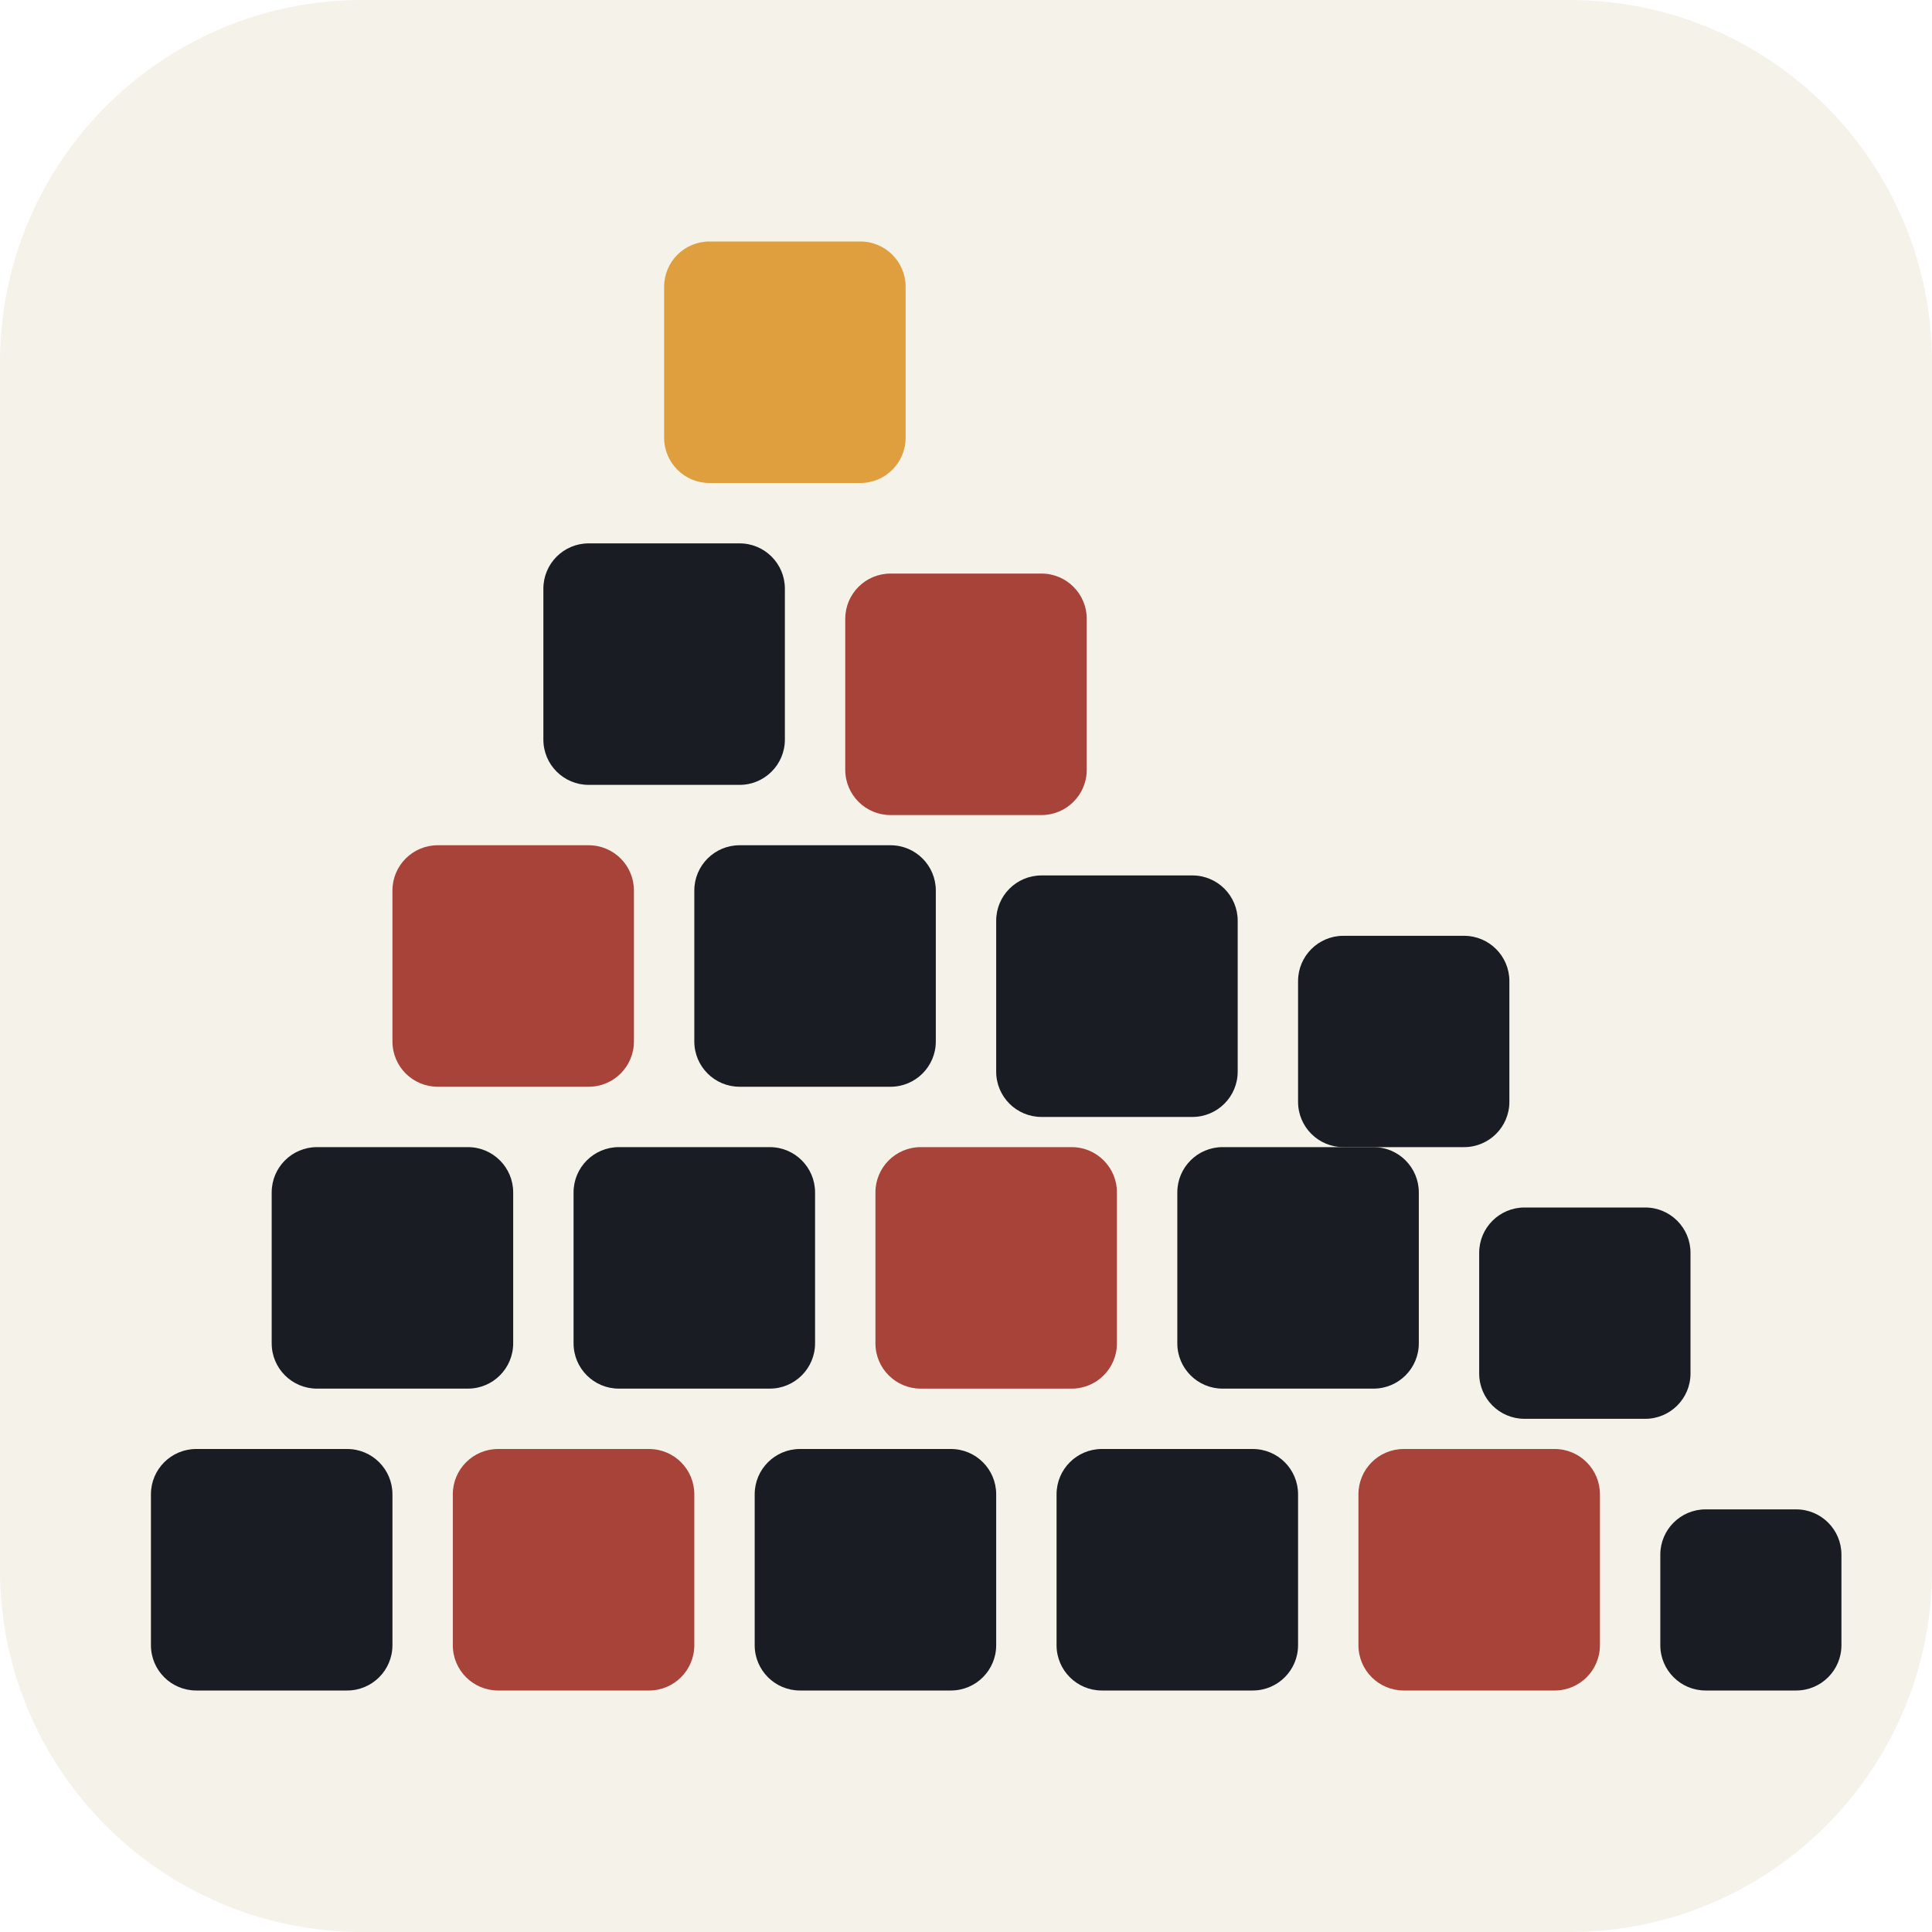
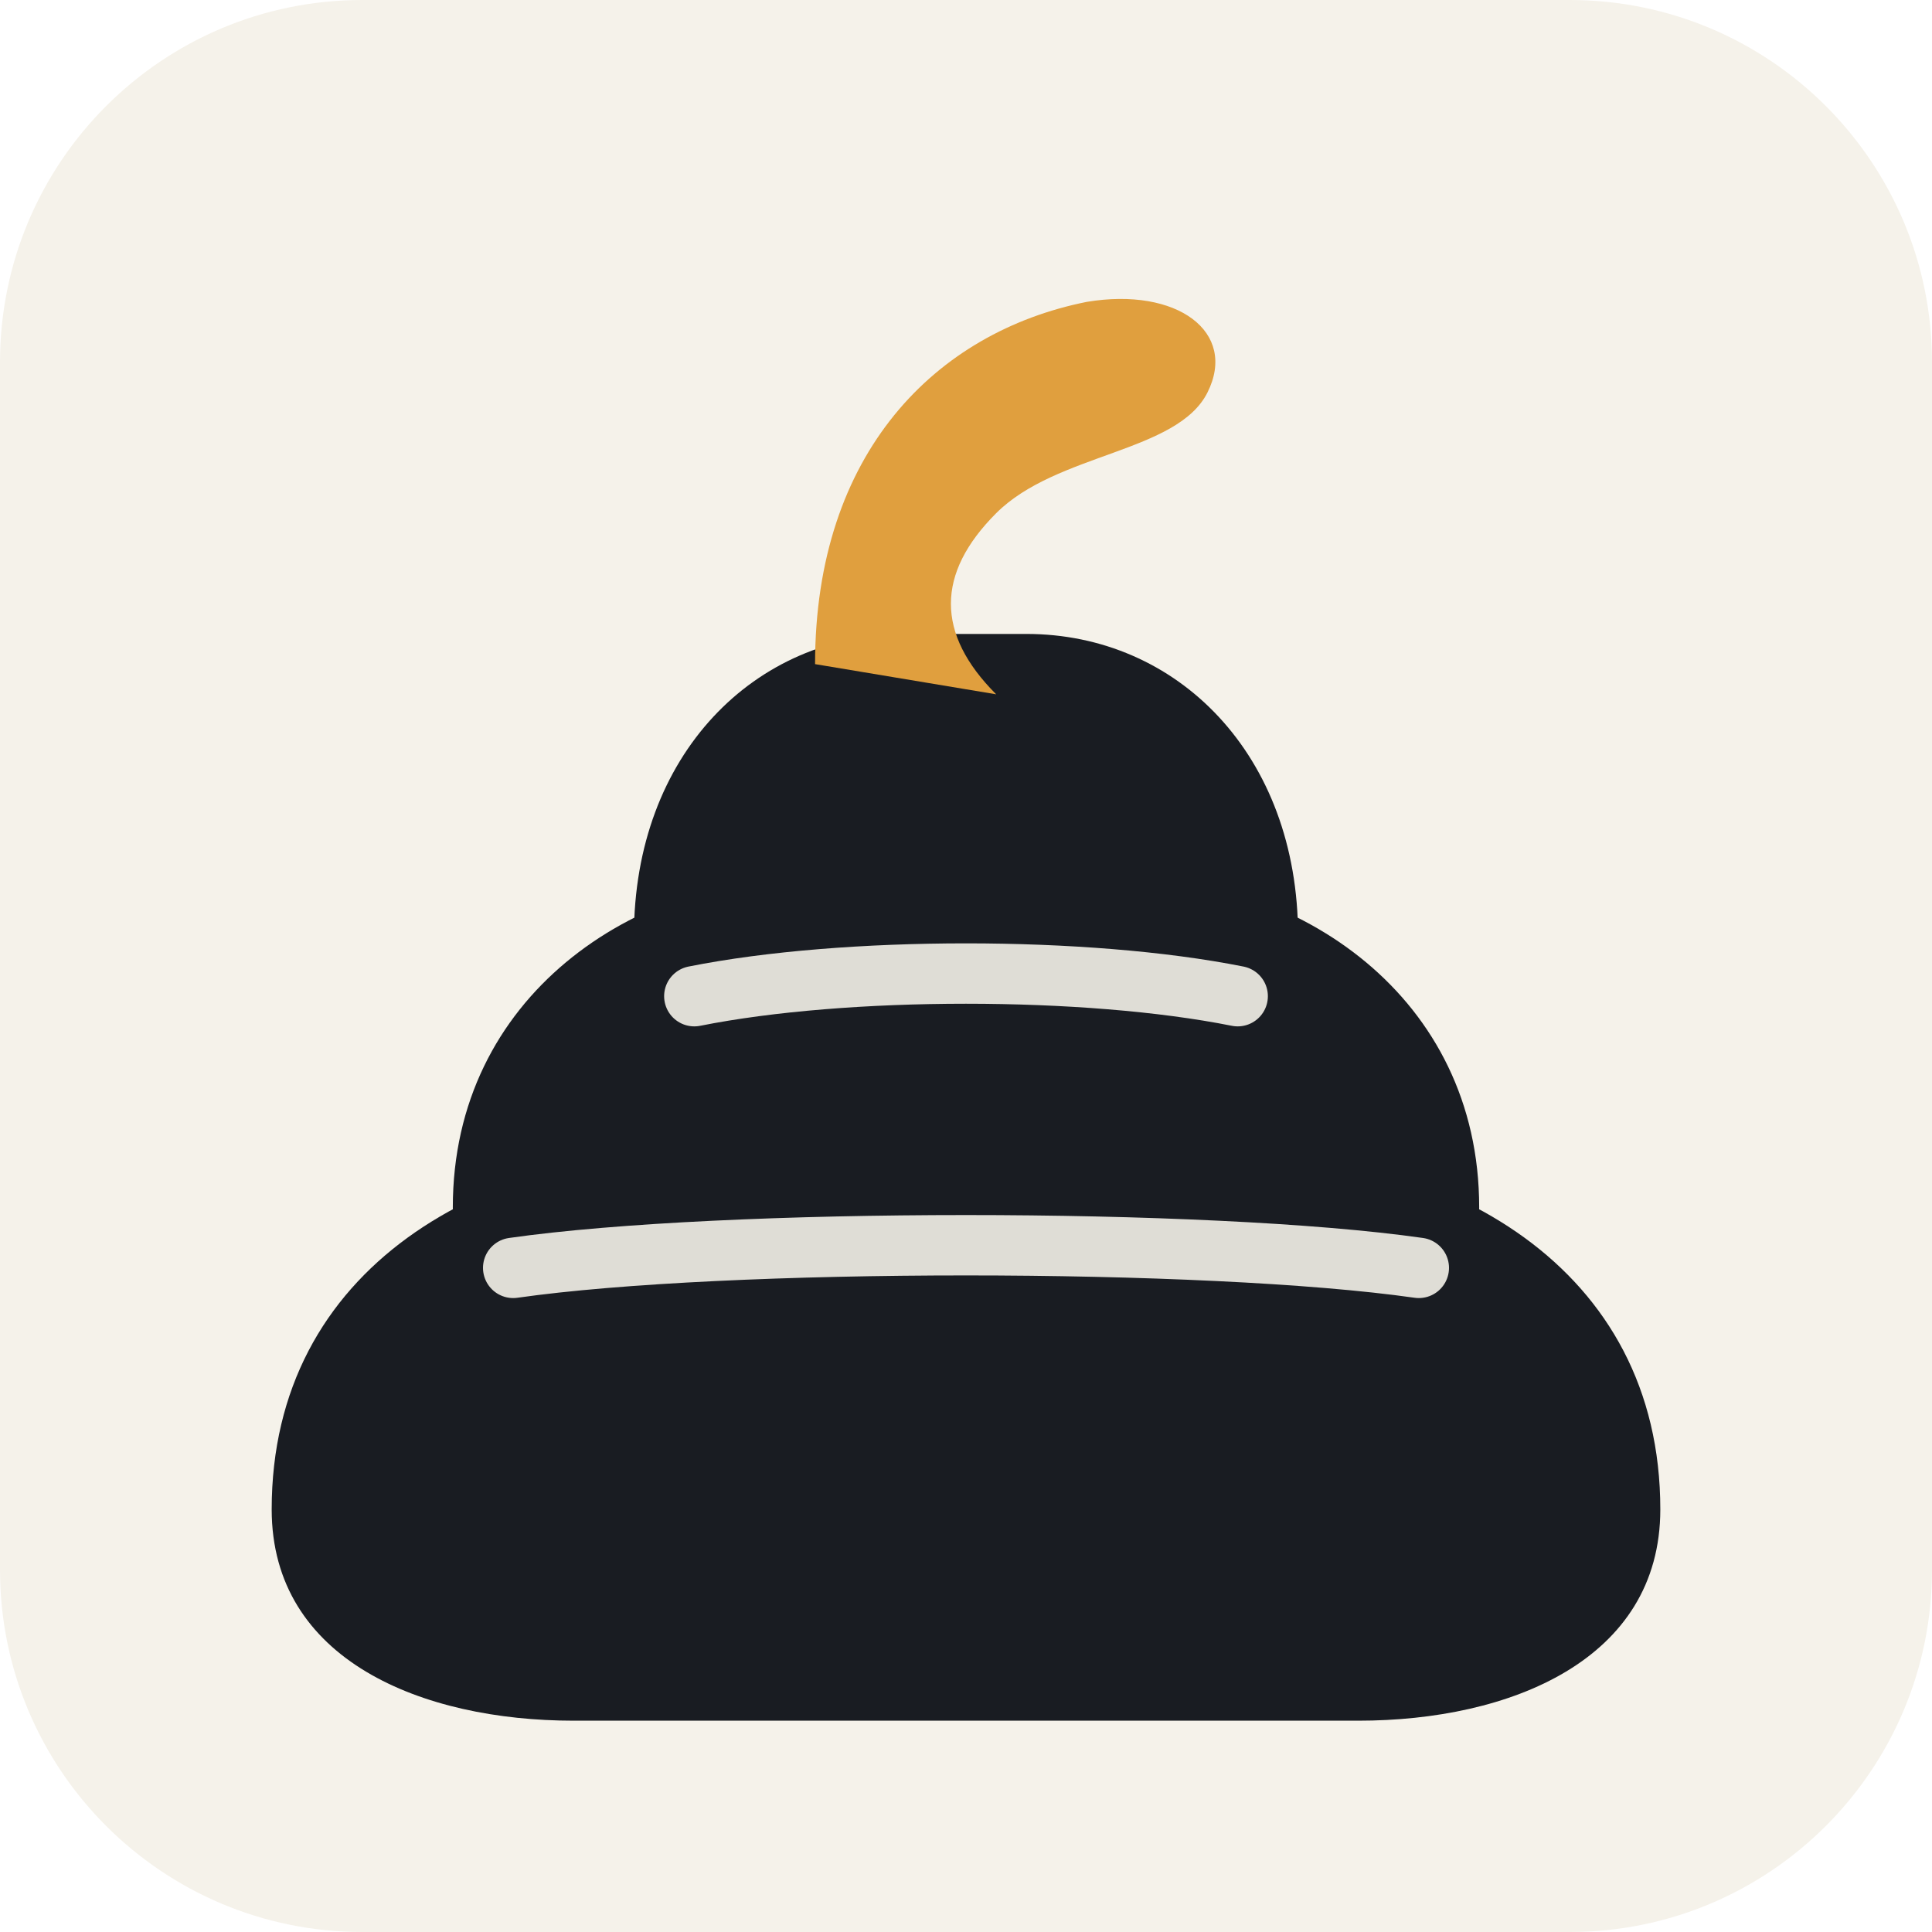
<svg xmlns="http://www.w3.org/2000/svg" viewBox="0 0 64 64">
  <rect width="64" height="64" rx="12" fill="#F5F2EA" />
  <g fill="#191C22">
-     <rect x="5" y="48" width="8" height="8" rx="1.5" />
-     <rect x="15" y="48" width="8" height="8" rx="1.5" fill="#A8433A" />
-     <rect x="25" y="48" width="8" height="8" rx="1.5" />
-     <rect x="35" y="48" width="8" height="8" rx="1.5" />
-     <rect x="45" y="48" width="8" height="8" rx="1.5" fill="#A8433A" />
-     <rect x="55" y="50" width="6" height="6" rx="1.5" />
-     <rect x="9" y="38" width="8" height="8" rx="1.5" />
-     <rect x="19" y="38" width="8" height="8" rx="1.5" />
-     <rect x="29" y="38" width="8" height="8" rx="1.5" fill="#A8433A" />
-     <rect x="39" y="38" width="8" height="8" rx="1.5" />
-     <rect x="49" y="40" width="7" height="7" rx="1.5" />
-     <rect x="13" y="28" width="8" height="8" rx="1.5" fill="#A8433A" />
-     <rect x="23" y="28" width="8" height="8" rx="1.5" />
-     <rect x="33" y="29" width="8" height="8" rx="1.5" />
-     <rect x="43" y="31" width="7" height="7" rx="1.5" />
-     <rect x="18" y="18" width="8" height="8" rx="1.5" />
-     <rect x="28" y="19" width="8" height="8" rx="1.5" fill="#A8433A" />
-     <rect x="22" y="8" width="8" height="8" rx="1.5" fill="#E09F3E" />
+     <path d="M9 50 C9 42 16 38 24 38 L40 38 C48 38 55 42 55 50 C55 55 50 57 45 57 L19 57 C14 57 9 55 9 50 Z" />
+     <path d="M15 40 C15 33 21 29 27 29 L37 29 C43 29 49 33 49 40 C49 42 47 43 44 43 L20 43 C17 43 15 42 15 40 Z" />
+     <path d="M21 31 C21 25 25 21 30 21 L34 21 C39 21 43 25 43 31 C43 33 41 34 39 34 L25 34 C23 34 21 33 21 31 Z" />
+   </g>
+   <path d="M27 22 C27 15 31 11 36 10 C39 9.5 41 11 40 13 C39 15 35 15 33 17 C31 19 31 21 33 23 Z" fill="#E09F3E" />
+   <g fill="none" stroke="#F5F2EA" stroke-width="2" stroke-linecap="round" opacity=".9">
+     <path d="M17 42 C24 41 40 41 47 42" />
+     <path d="M23 33 C28 32 36 32 41 33" />
  </g>
</svg>
